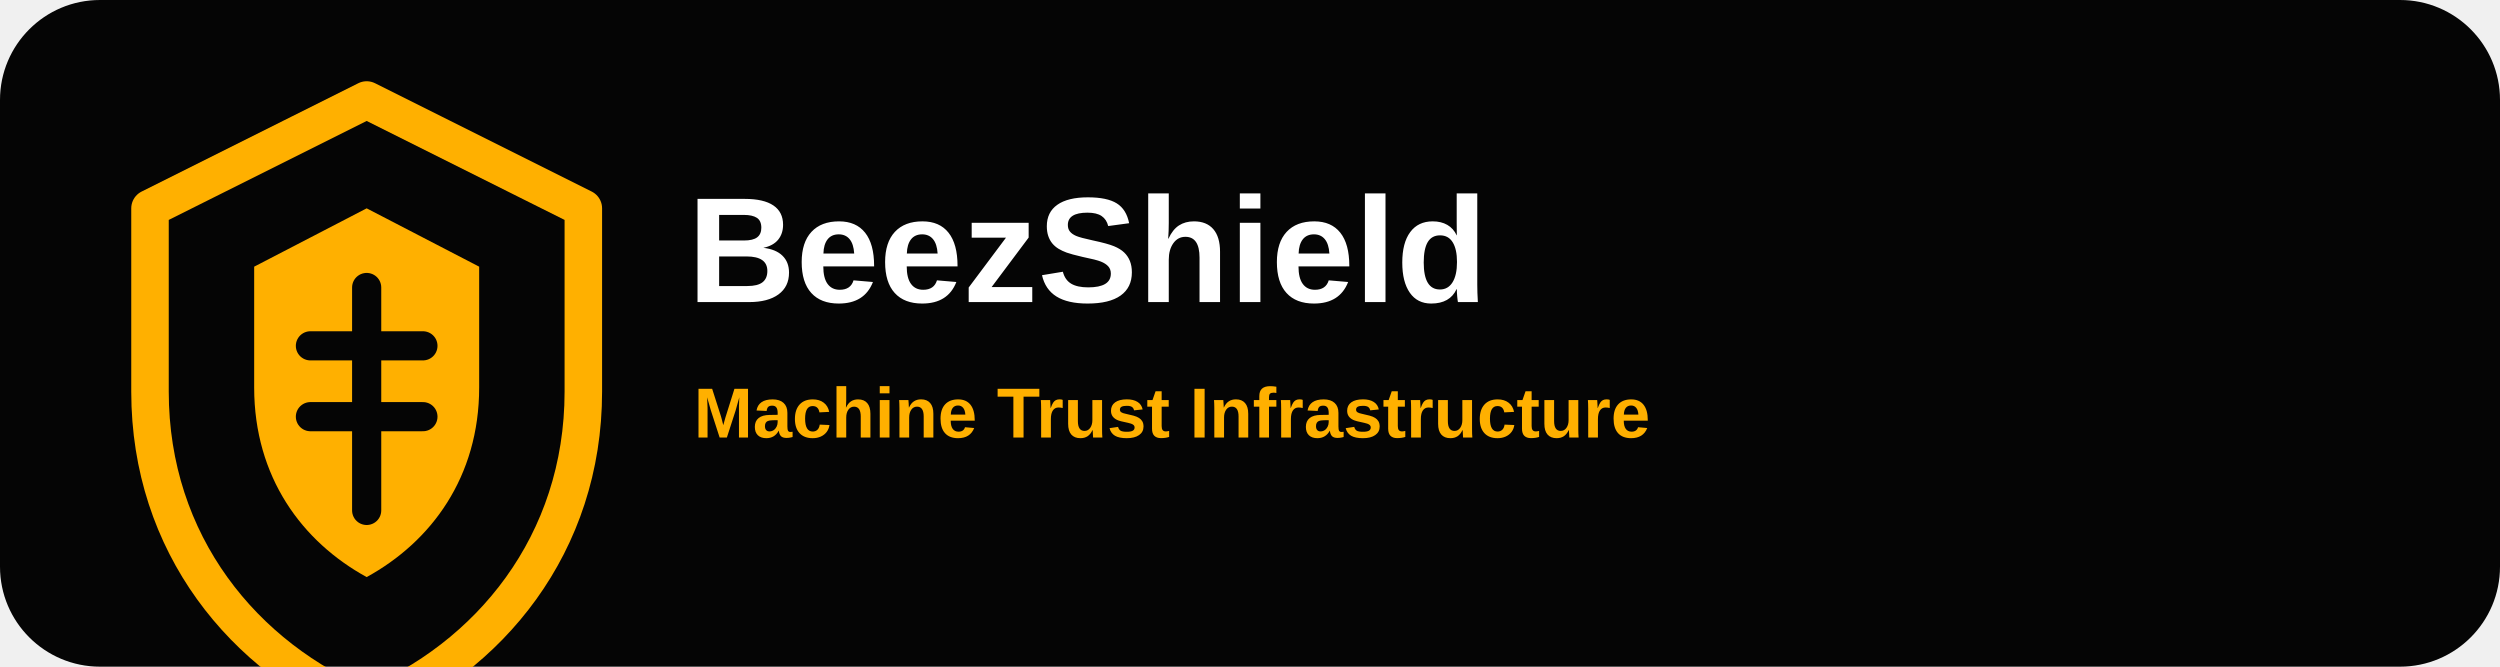
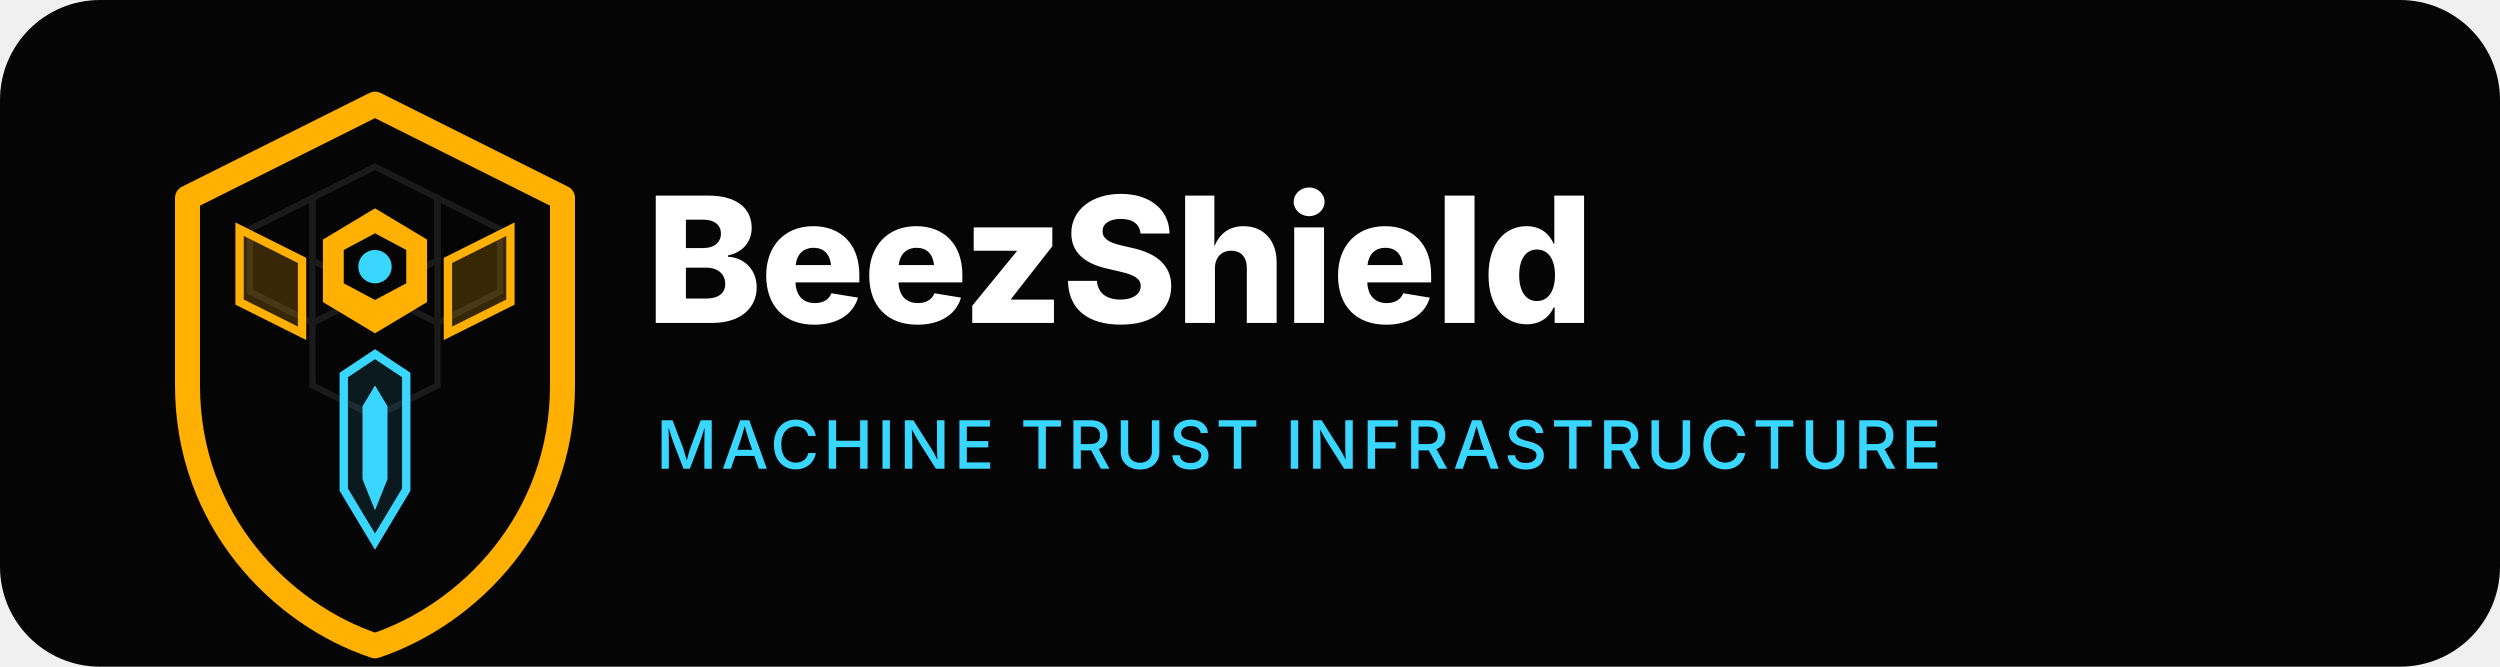
<svg xmlns="http://www.w3.org/2000/svg" width="1200" height="320" viewBox="0 0 1200 320" fill="none">
  <rect width="1200" height="320" rx="48" fill="#050505" />
-   <g transform="translate(56 40)">
-     <path d="M120 8L224 60V148C224 221 179 276 120 300C61 276 16 221 16 148V60L120 8Z" stroke="#FFB000" stroke-width="18" stroke-linejoin="round" />
-     <path d="M120 60L174 88V146C174 189 151 220 120 237C89 220 66 189 66 146V88L120 60Z" fill="#FFB000" />
-     <path d="M93 126H147" stroke="#050505" stroke-width="14" stroke-linecap="round" />
-     <path d="M93 160H147" stroke="#050505" stroke-width="14" stroke-linecap="round" />
-     <path d="M120 98V205" stroke="#050505" stroke-width="14" stroke-linecap="round" />
+   <g transform="translate(60 40)">
+     <path d="M120 10L210 55V145C210 210 165 255 120 270C75 255 30 210 30 145V55L120 10Z" stroke="#FFB000" stroke-width="12" stroke-linecap="round" stroke-linejoin="round" />
+     <g stroke="#1a1a1a" stroke-width="3">
+       <path d="M120 40L150 55V85L120 100L90 85V55Z" />
+       <path d="M120 100L150 115V145L120 160L90 145V115Z" />
+       <path d="M150 55L180 70V100L150 115Z" />
+       <path d="M90 55L60 70V100L90 115Z" />
+     </g>
+     <path d="M120 60L145 75V105L120 120L95 105V75L120 60Z" fill="#FFB000" />
+     <path d="M120 72L135 80V96L120 104L105 96V80L120 72Z" fill="#050505" />
+     <circle cx="120" cy="88" r="8" fill="#39D7FF" />
+     <path d="M155 85L185 70V105L155 120V85Z" fill="#FFB000" fill-opacity="0.2" stroke="#FFB000" stroke-width="4" />
+     <path d="M85 85L55 70V105L85 120V85Z" fill="#FFB000" fill-opacity="0.2" stroke="#FFB000" stroke-width="4" />
+     <path d="M120 130L135 140V195L120 220L105 195V140L120 130Z" fill="#39D7FF" fill-opacity="0.1" stroke="#39D7FF" stroke-width="4" />
+     <path d="M120 145L126 155V190L120 205L114 190V155L120 145Z" fill="#39D7FF" />
  </g>
-   <text x="330" y="145" fill="#FFFFFF" font-family="Arial, Helvetica, sans-serif" font-size="72" font-weight="800">BeezShield</text>
-   <text x="333" y="210" fill="#FFB000" font-family="Arial, Helvetica, sans-serif" font-size="34" font-weight="600">Machine Trust Infrastructure</text>
+   <text x="310" y="155" fill="#FFFFFF" font-family="'Inter', 'Roboto', 'Segoe UI', sans-serif" font-size="84" font-weight="800" letter-spacing="-1">BeezShield</text>
+   <text x="315" y="225" fill="#39D7FF" font-family="'Inter', 'Roboto', 'Segoe UI', monospace" font-size="32" font-weight="500" letter-spacing="2">MACHINE TRUST INFRASTRUCTURE</text>
</svg>
